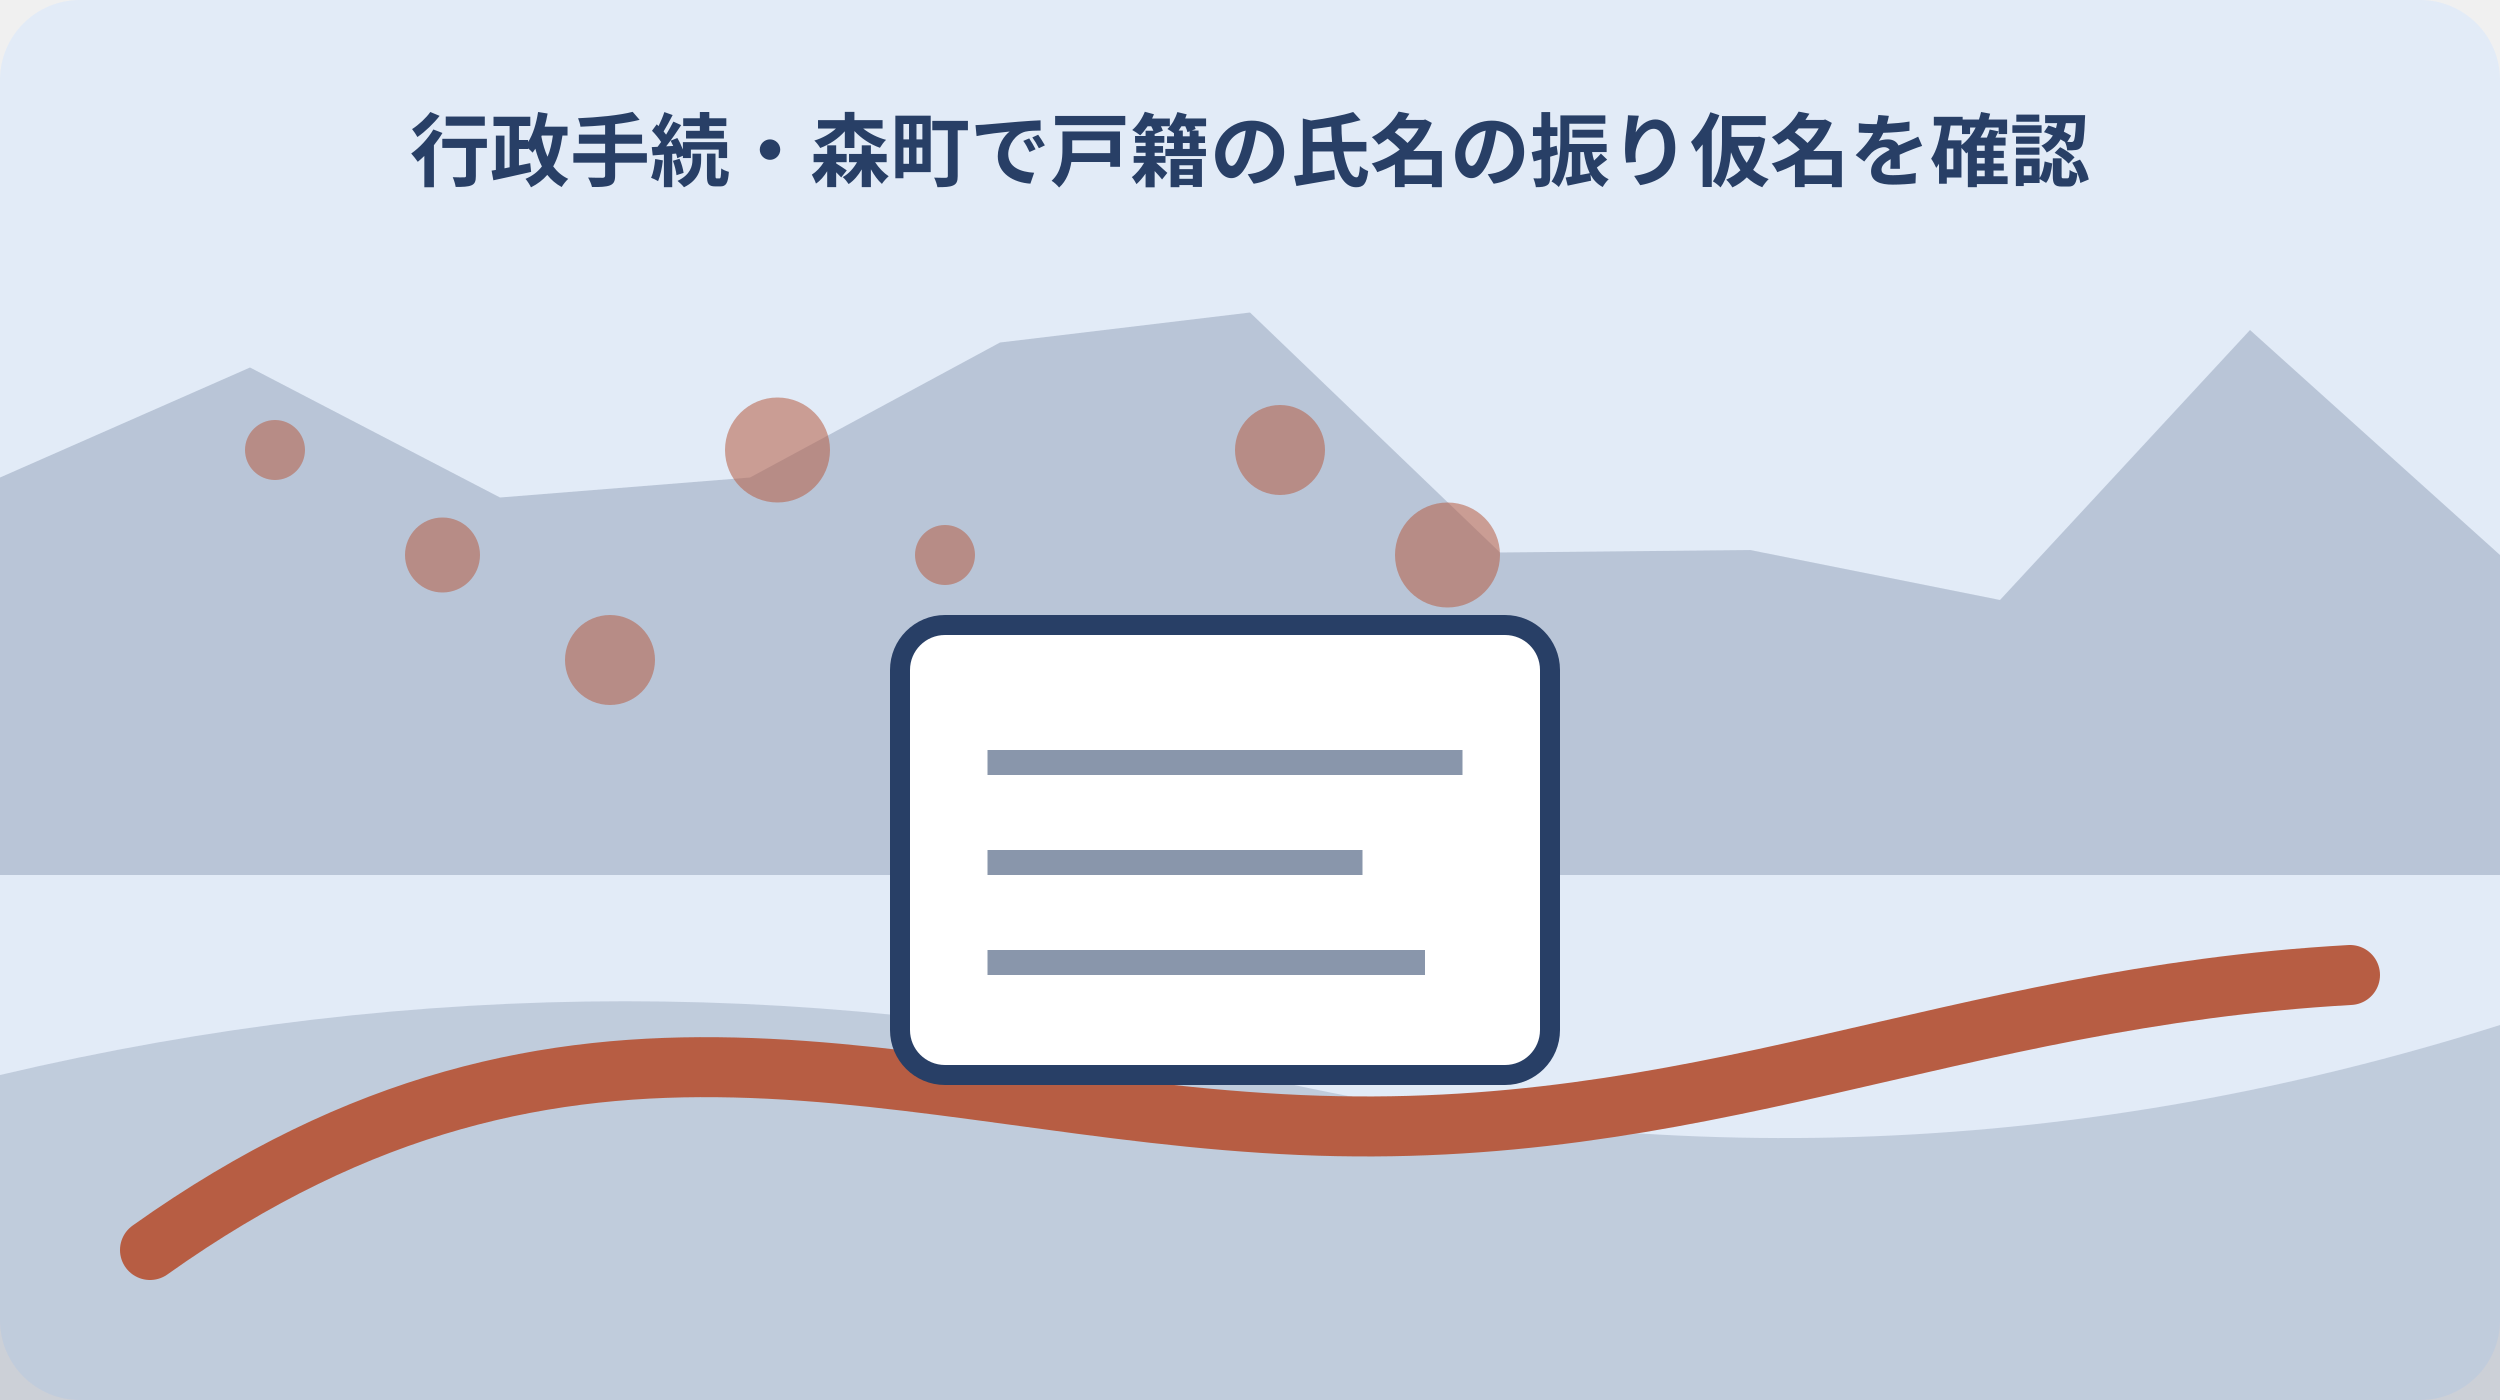
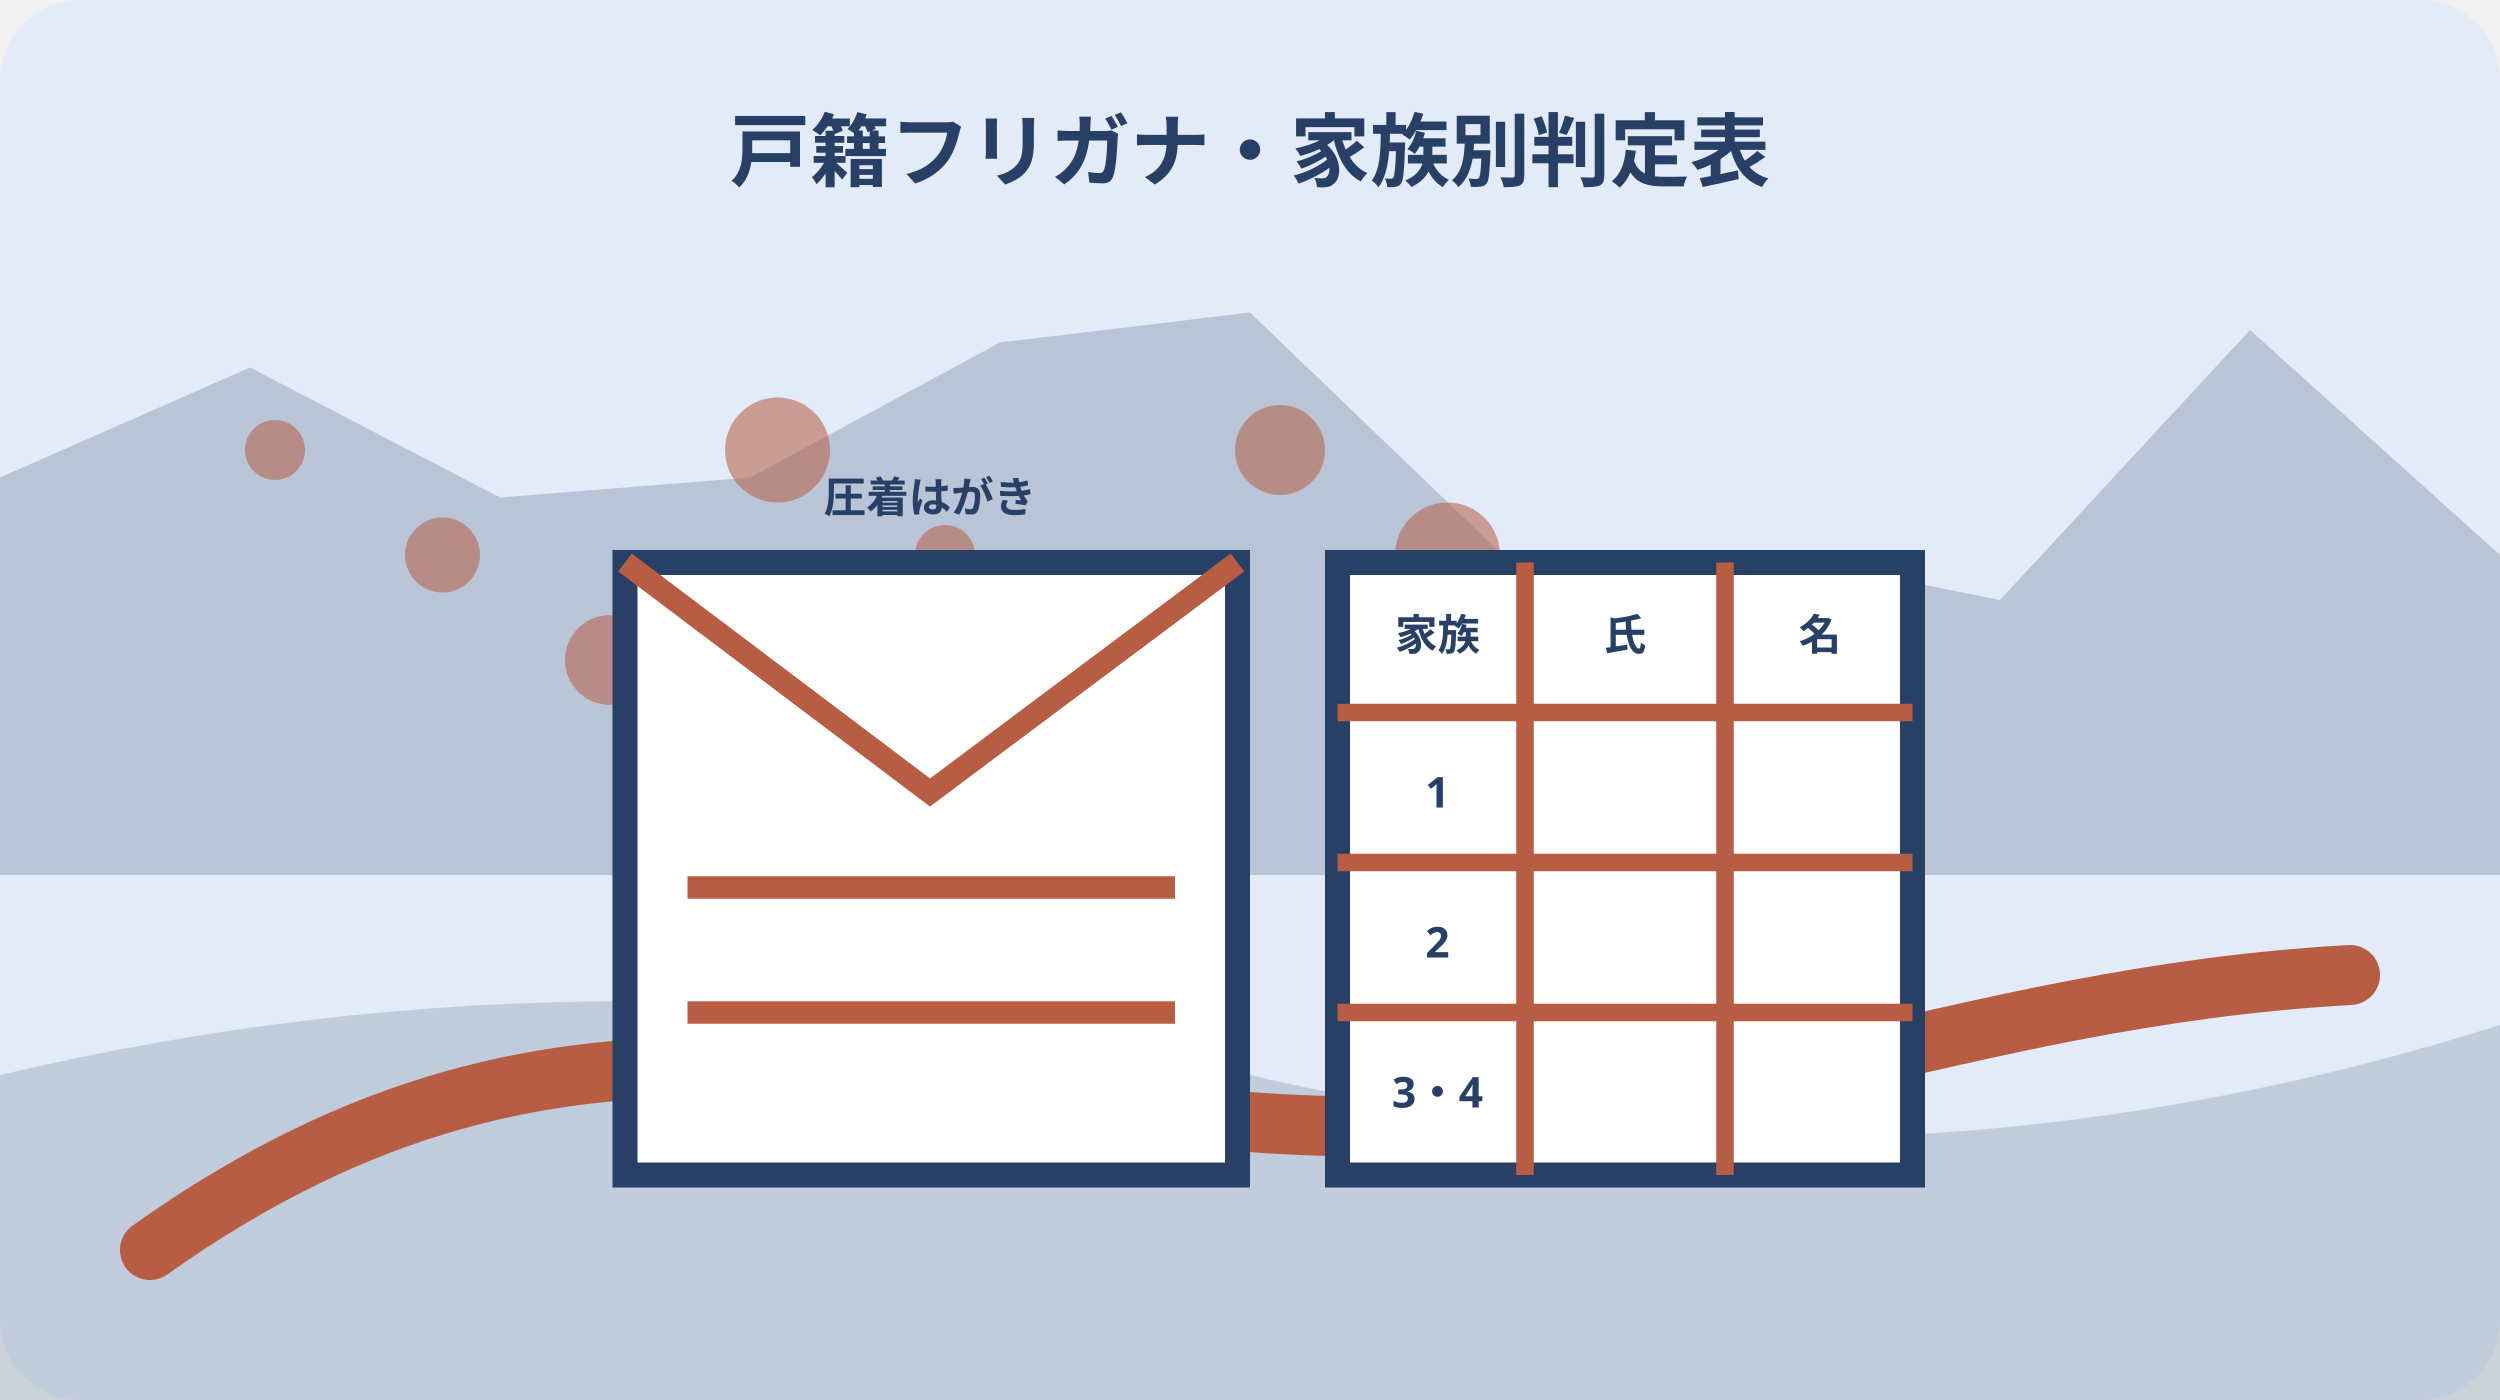
<svg xmlns="http://www.w3.org/2000/svg" width="1000" height="560" viewBox="0 0 1000 560" role="img" aria-labelledby="title desc" data-illustration="mori-editorial" data-topic-id="17" data-scene-index="1">
  <rect width="1000" height="560" rx="32" fill="#e2ebf7" />
  <polygon points="0,191 100,147 200,199 300,191 400,137 500,125 600,221 700,220 800,240 900,132 1000,222 1000,350 0,350" fill="#283f66" opacity=".22" />
  <path d="M0 430 Q250 371 500 430 T1000 410 V560 H0Z" fill="#283f66" opacity=".18" />
  <path d="M60 500 C230 379 360 443 520 450 S780 399 940 390" fill="none" stroke="#b75d43" stroke-width="24" stroke-linecap="round" />
  <circle cx="110" cy="180" r="12" fill="#b75d43" opacity=".55" />
  <circle cx="177" cy="222" r="15" fill="#b75d43" opacity=".55" />
  <circle cx="244" cy="264" r="18" fill="#b75d43" opacity=".55" />
  <circle cx="311" cy="180" r="21" fill="#b75d43" opacity=".55" />
  <circle cx="378" cy="222" r="12" fill="#b75d43" opacity=".55" />
  <circle cx="445" cy="264" r="15" fill="#b75d43" opacity=".55" />
  <circle cx="512" cy="180" r="18" fill="#b75d43" opacity=".55" />
  <circle cx="579" cy="222" r="21" fill="#b75d43" opacity=".55" />
-   <g data-scene="document">
-     <rect x="360" y="250" width="260" height="180" rx="18" fill="#fff" stroke="#283f66" stroke-width="8" />
-     <path d="M395 305h190M395 345h150M395 385h175" stroke="#283f66" stroke-width="10" opacity=".55" />
+   <g data-scene="family-furigana-notice-rows">
+     <path d="M250 225h245v245H250Z" fill="#fff" stroke="#283f66" stroke-width="10" />
+     <path d="m250 225 122 92 123-92M275 355h195M275 405h195" fill="none" stroke="#b75d43" stroke-width="9" />
+     <path d="M535 225h230v245H535Z" fill="#fff" stroke="#283f66" stroke-width="10" />
+     <path d="M535 285h230M535 345h230M535 405h230M610 225v245M690 225v245" stroke="#b75d43" stroke-width="7" />
+     <g font-family="sans-serif" font-size="17" font-weight="700" fill="#283f66" text-anchor="middle">
+       <text x="372" y="205">圧着はがき</text>
+       <text x="575" y="260">家族</text>
+       <text x="650" y="260">氏</text>
+       <text x="728" y="260">名</text>
+       <text x="575" y="323">1</text>
+       <text x="575" y="383">2</text>
+       <text x="575" y="443">3・4</text>
+     </g>
  </g>
-   <text x="500" y="72" text-anchor="middle" font-family="sans-serif" font-size="32" font-weight="700" fill="#283f66">行政手続・森町で戸籍の氏名の振り仮名を確認</text>
+   <text x="500" y="72" text-anchor="middle" font-family="sans-serif" font-size="32" font-weight="700" fill="#283f66">戸籍フリガナ・家族別判定表</text>
</svg>
